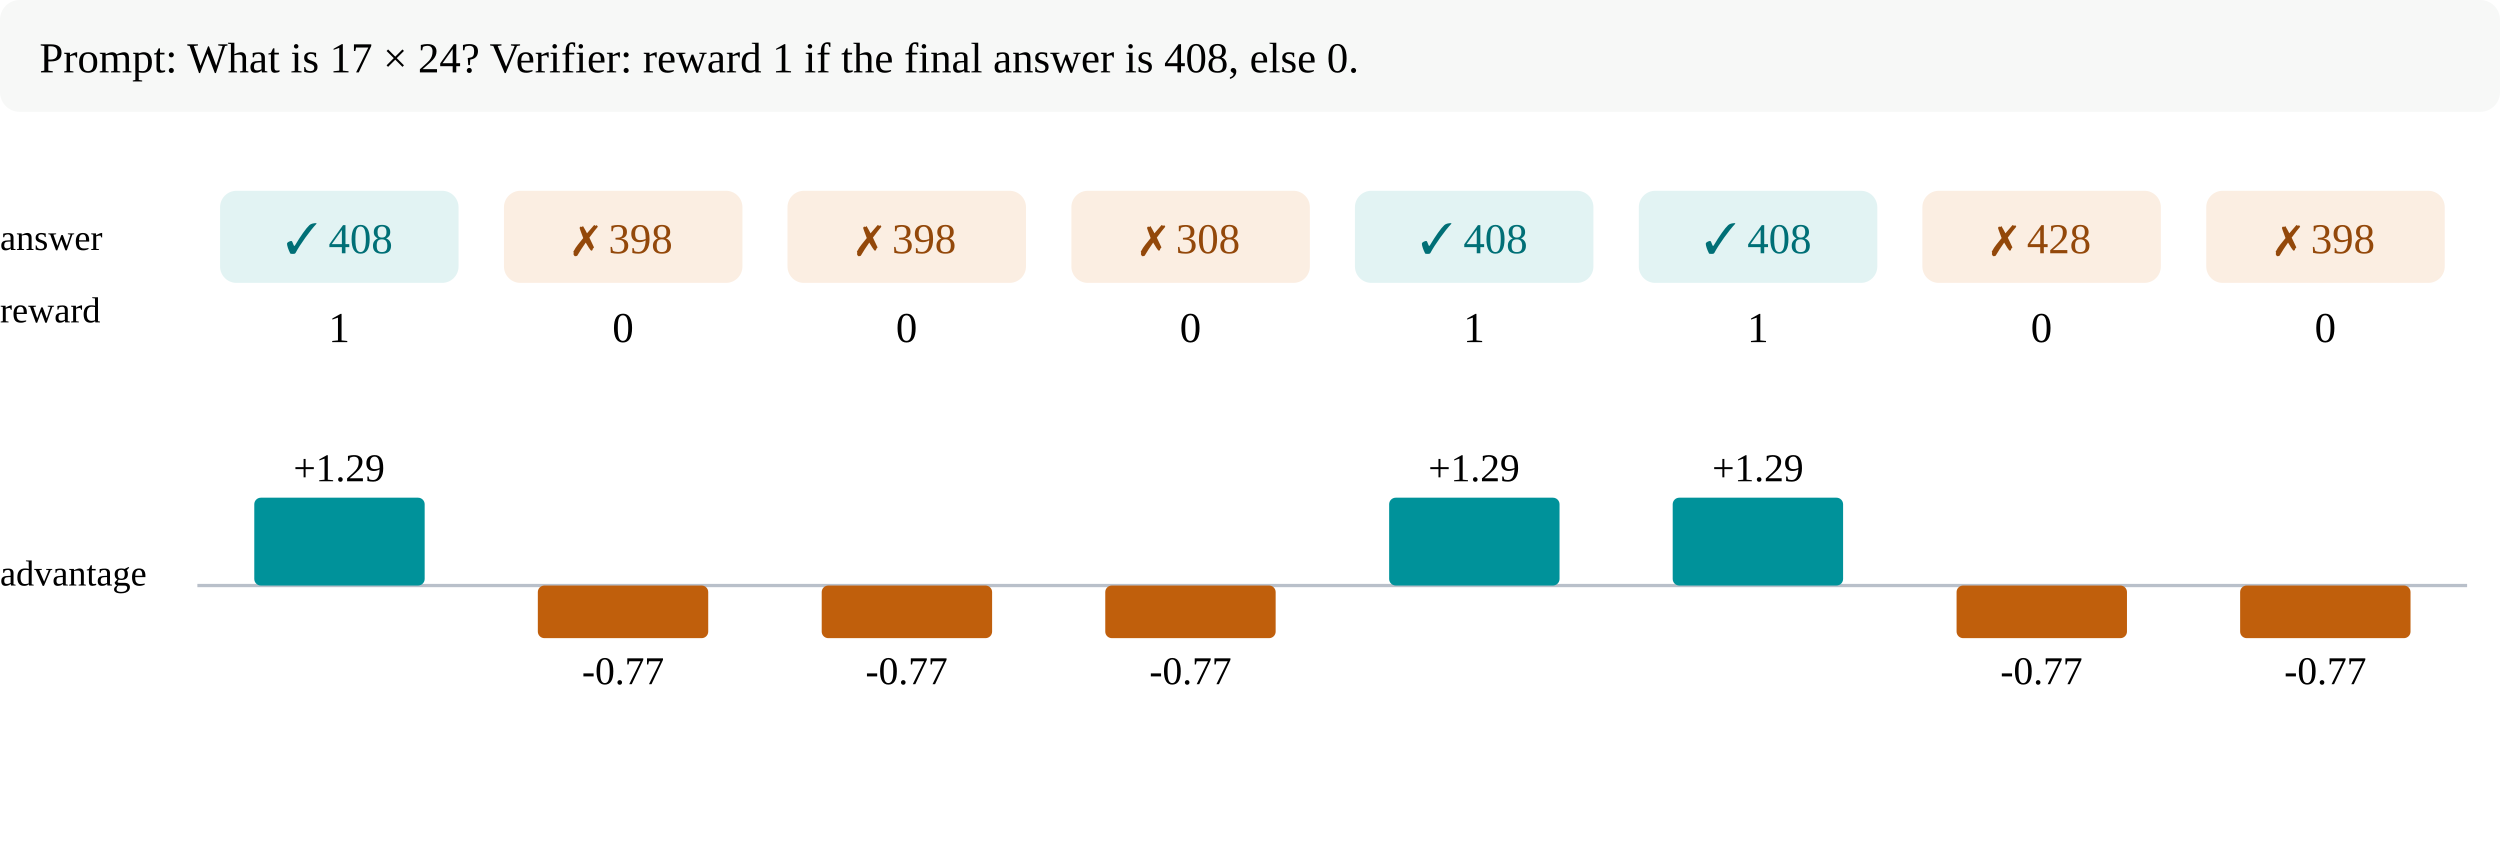
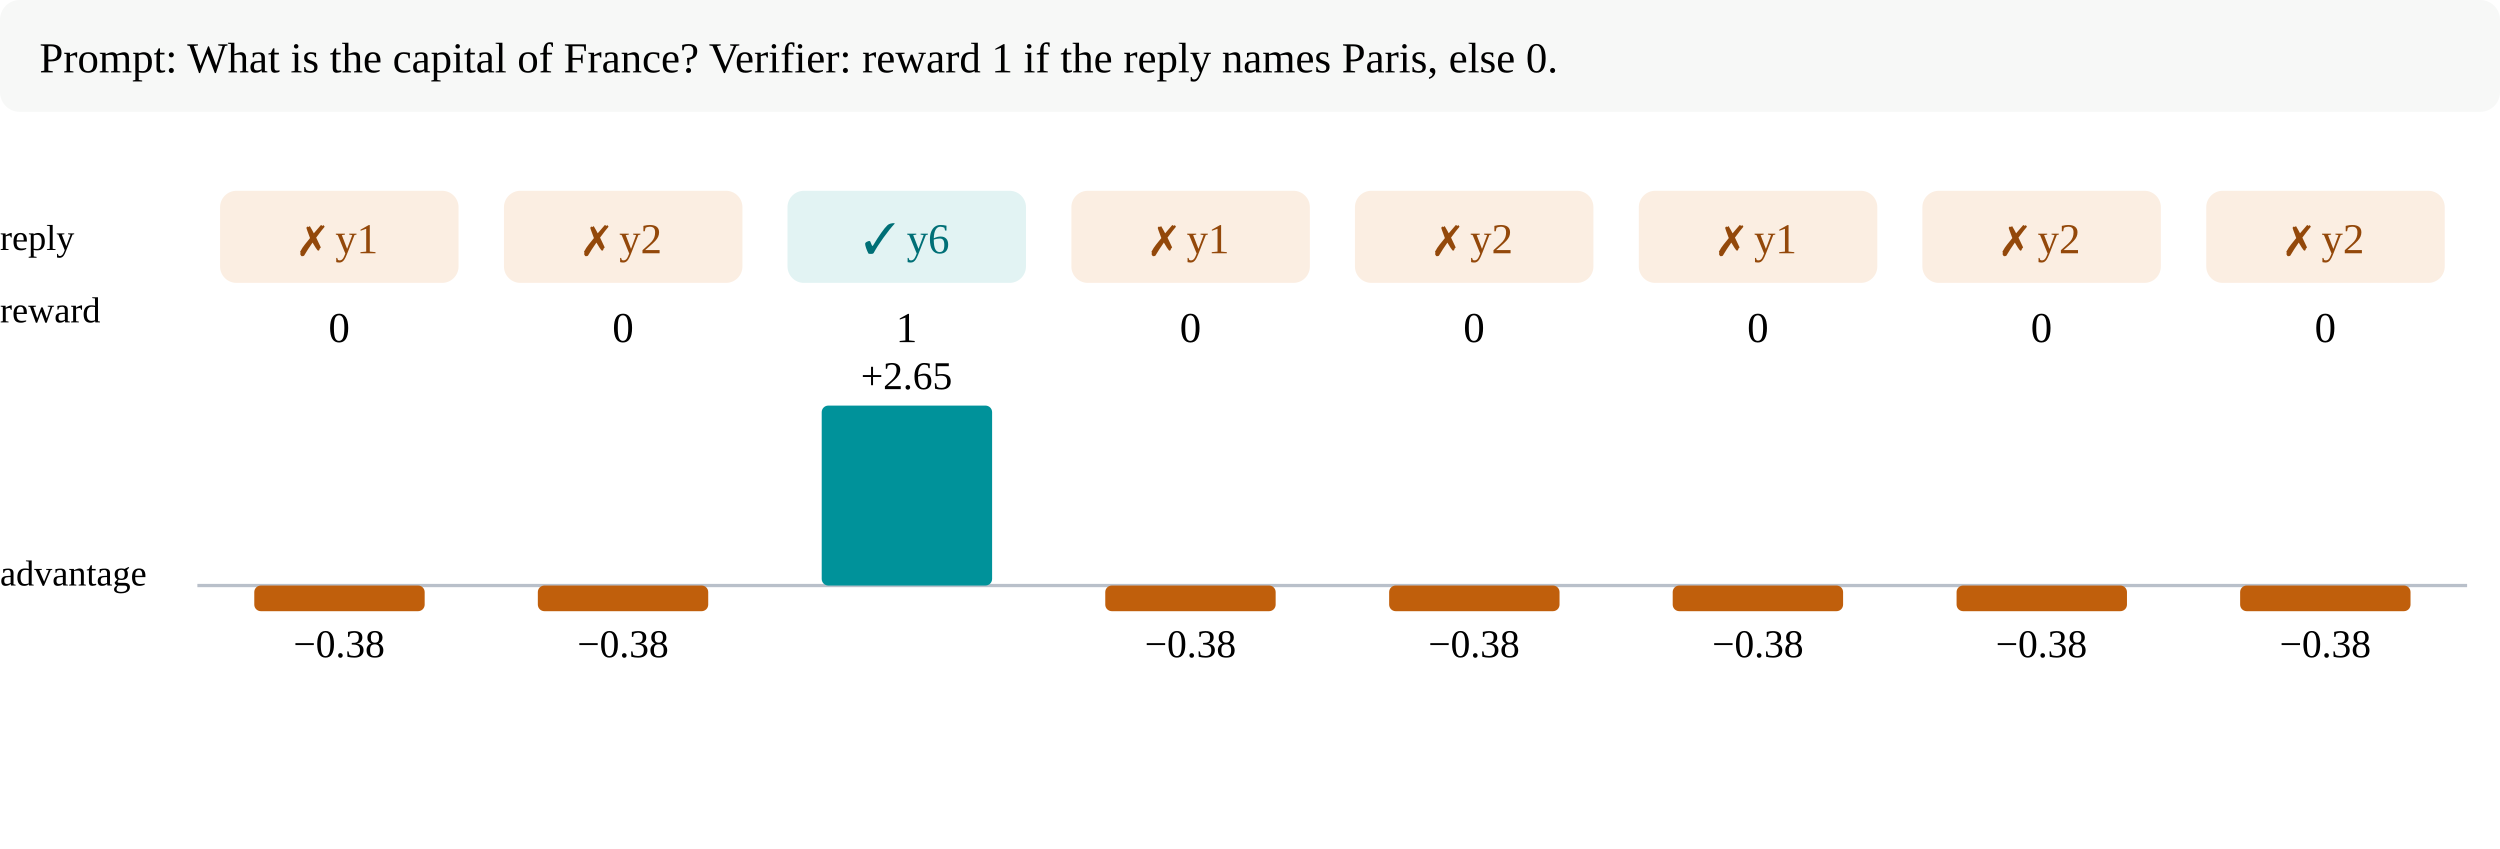
- <svg xmlns="http://www.w3.org/2000/svg" viewBox="0 0 760 258" class="pt-svg" role="img" aria-label="A group of sampled answers with their rewards and group-relative advantages.">
+ <svg xmlns="http://www.w3.org/2000/svg" viewBox="0 0 760 258" class="pt-svg" role="img" aria-label="A group of sampled replies with their verifier rewards and group-relative advantages.">
  <rect x="0" y="0" width="760" height="34" fill="#f7f8f7" rx="6" />
-   <text class="pf-t" x="12" y="22" font-size="13">Prompt: What is 17 × 24?   Verifier: reward 1 if the final answer is 408, else 0.</text>
-   <text class="pf-t pf-m" x="0" y="76" font-size="11">answer</text>
+   <text class="pf-t" x="12" y="22" font-size="13">Prompt: What is the capital of France?    Verifier: reward 1 if the reply names Paris, else 0.</text>
+   <text class="pf-t pf-m" x="0" y="76" font-size="11">reply</text>
  <text class="pf-t pf-m" x="0" y="98" font-size="11">reward</text>
  <text class="pf-t pf-m" x="0" y="178" font-size="11">advantage</text>
  <line x1="60" y1="178" x2="750" y2="178" stroke="#b9c0ca" stroke-width="1" />
-   <rect x="66.9" y="58" width="72.5" height="28" fill="#e2f3f3" rx="5" />
-   <text class="pf-t" x="103.1" y="77" font-size="13" text-anchor="middle" style="fill:#006f76">✓ 408</text>
-   <text class="pf-t pf-strong" x="103.1" y="104" font-size="13" text-anchor="middle">1</text>
-   <rect x="77.3" y="151.3" width="51.8" height="26.7" fill="#00929a" rx="2" />
-   <text class="pf-t" x="103.1" y="146.3" font-size="12" text-anchor="middle">+1.29</text>
+   <rect x="66.9" y="58" width="72.5" height="28" fill="#fbeee2" rx="5" />
+   <text class="pf-t" x="103.1" y="77" font-size="13" text-anchor="middle" style="fill:#93480a">✗ y1</text>
+   <text class="pf-t pf-strong" x="103.1" y="104" font-size="13" text-anchor="middle">0</text>
+   <rect x="77.3" y="178" width="51.8" height="7.8" fill="#c05f0c" rx="2" />
+   <text class="pf-t" x="103.1" y="199.8" font-size="12" text-anchor="middle">−0.38</text>
  <rect x="153.2" y="58" width="72.5" height="28" fill="#fbeee2" rx="5" />
-   <text class="pf-t" x="189.4" y="77" font-size="13" text-anchor="middle" style="fill:#93480a">✗ 398</text>
+   <text class="pf-t" x="189.4" y="77" font-size="13" text-anchor="middle" style="fill:#93480a">✗ y2</text>
  <text class="pf-t pf-strong" x="189.4" y="104" font-size="13" text-anchor="middle">0</text>
-   <rect x="163.5" y="178" width="51.8" height="16" fill="#c05f0c" rx="2" />
-   <text class="pf-t" x="189.4" y="208" font-size="12" text-anchor="middle">-0.77</text>
-   <rect x="239.4" y="58" width="72.5" height="28" fill="#fbeee2" rx="5" />
-   <text class="pf-t" x="275.6" y="77" font-size="13" text-anchor="middle" style="fill:#93480a">✗ 398</text>
-   <text class="pf-t pf-strong" x="275.6" y="104" font-size="13" text-anchor="middle">0</text>
-   <rect x="249.8" y="178" width="51.8" height="16" fill="#c05f0c" rx="2" />
-   <text class="pf-t" x="275.6" y="208" font-size="12" text-anchor="middle">-0.77</text>
+   <rect x="163.5" y="178" width="51.8" height="7.8" fill="#c05f0c" rx="2" />
+   <text class="pf-t" x="189.4" y="199.8" font-size="12" text-anchor="middle">−0.38</text>
+   <rect x="239.4" y="58" width="72.5" height="28" fill="#e2f3f3" rx="5" />
+   <text class="pf-t" x="275.6" y="77" font-size="13" text-anchor="middle" style="fill:#006f76">✓ y6</text>
+   <text class="pf-t pf-strong" x="275.6" y="104" font-size="13" text-anchor="middle">1</text>
+   <rect x="249.8" y="123.3" width="51.8" height="54.7" fill="#00929a" rx="2" />
+   <text class="pf-t" x="275.6" y="118.3" font-size="12" text-anchor="middle">+2.65</text>
  <rect x="325.7" y="58" width="72.5" height="28" fill="#fbeee2" rx="5" />
-   <text class="pf-t" x="361.9" y="77" font-size="13" text-anchor="middle" style="fill:#93480a">✗ 308</text>
+   <text class="pf-t" x="361.9" y="77" font-size="13" text-anchor="middle" style="fill:#93480a">✗ y1</text>
  <text class="pf-t pf-strong" x="361.9" y="104" font-size="13" text-anchor="middle">0</text>
-   <rect x="336" y="178" width="51.8" height="16" fill="#c05f0c" rx="2" />
-   <text class="pf-t" x="361.9" y="208" font-size="12" text-anchor="middle">-0.77</text>
-   <rect x="411.9" y="58" width="72.5" height="28" fill="#e2f3f3" rx="5" />
-   <text class="pf-t" x="448.1" y="77" font-size="13" text-anchor="middle" style="fill:#006f76">✓ 408</text>
-   <text class="pf-t pf-strong" x="448.1" y="104" font-size="13" text-anchor="middle">1</text>
-   <rect x="422.3" y="151.3" width="51.8" height="26.7" fill="#00929a" rx="2" />
-   <text class="pf-t" x="448.1" y="146.3" font-size="12" text-anchor="middle">+1.29</text>
-   <rect x="498.2" y="58" width="72.5" height="28" fill="#e2f3f3" rx="5" />
-   <text class="pf-t" x="534.4" y="77" font-size="13" text-anchor="middle" style="fill:#006f76">✓ 408</text>
-   <text class="pf-t pf-strong" x="534.4" y="104" font-size="13" text-anchor="middle">1</text>
-   <rect x="508.5" y="151.3" width="51.8" height="26.7" fill="#00929a" rx="2" />
-   <text class="pf-t" x="534.4" y="146.3" font-size="12" text-anchor="middle">+1.29</text>
+   <rect x="336" y="178" width="51.8" height="7.8" fill="#c05f0c" rx="2" />
+   <text class="pf-t" x="361.9" y="199.8" font-size="12" text-anchor="middle">−0.38</text>
+   <rect x="411.9" y="58" width="72.5" height="28" fill="#fbeee2" rx="5" />
+   <text class="pf-t" x="448.1" y="77" font-size="13" text-anchor="middle" style="fill:#93480a">✗ y2</text>
+   <text class="pf-t pf-strong" x="448.1" y="104" font-size="13" text-anchor="middle">0</text>
+   <rect x="422.3" y="178" width="51.8" height="7.8" fill="#c05f0c" rx="2" />
+   <text class="pf-t" x="448.1" y="199.8" font-size="12" text-anchor="middle">−0.38</text>
+   <rect x="498.2" y="58" width="72.5" height="28" fill="#fbeee2" rx="5" />
+   <text class="pf-t" x="534.4" y="77" font-size="13" text-anchor="middle" style="fill:#93480a">✗ y1</text>
+   <text class="pf-t pf-strong" x="534.4" y="104" font-size="13" text-anchor="middle">0</text>
+   <rect x="508.5" y="178" width="51.8" height="7.8" fill="#c05f0c" rx="2" />
+   <text class="pf-t" x="534.4" y="199.8" font-size="12" text-anchor="middle">−0.38</text>
  <rect x="584.4" y="58" width="72.5" height="28" fill="#fbeee2" rx="5" />
-   <text class="pf-t" x="620.6" y="77" font-size="13" text-anchor="middle" style="fill:#93480a">✗ 428</text>
+   <text class="pf-t" x="620.6" y="77" font-size="13" text-anchor="middle" style="fill:#93480a">✗ y2</text>
  <text class="pf-t pf-strong" x="620.6" y="104" font-size="13" text-anchor="middle">0</text>
-   <rect x="594.8" y="178" width="51.8" height="16" fill="#c05f0c" rx="2" />
-   <text class="pf-t" x="620.6" y="208" font-size="12" text-anchor="middle">-0.77</text>
+   <rect x="594.8" y="178" width="51.8" height="7.8" fill="#c05f0c" rx="2" />
+   <text class="pf-t" x="620.6" y="199.8" font-size="12" text-anchor="middle">−0.38</text>
  <rect x="670.7" y="58" width="72.5" height="28" fill="#fbeee2" rx="5" />
-   <text class="pf-t" x="706.9" y="77" font-size="13" text-anchor="middle" style="fill:#93480a">✗ 398</text>
+   <text class="pf-t" x="706.9" y="77" font-size="13" text-anchor="middle" style="fill:#93480a">✗ y2</text>
  <text class="pf-t pf-strong" x="706.9" y="104" font-size="13" text-anchor="middle">0</text>
-   <rect x="681" y="178" width="51.8" height="16" fill="#c05f0c" rx="2" />
-   <text class="pf-t" x="706.9" y="208" font-size="12" text-anchor="middle">-0.77</text>
+   <rect x="681" y="178" width="51.8" height="7.8" fill="#c05f0c" rx="2" />
+   <text class="pf-t" x="706.9" y="199.8" font-size="12" text-anchor="middle">−0.38</text>
</svg>
